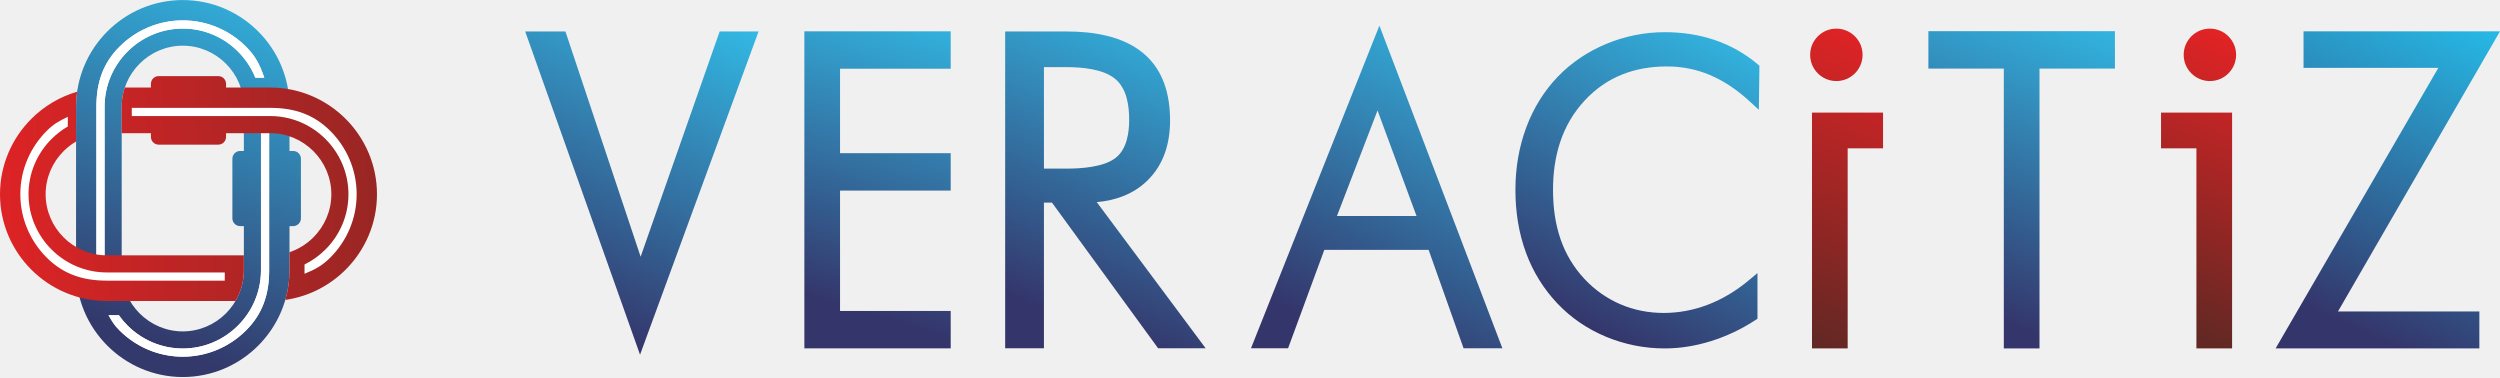
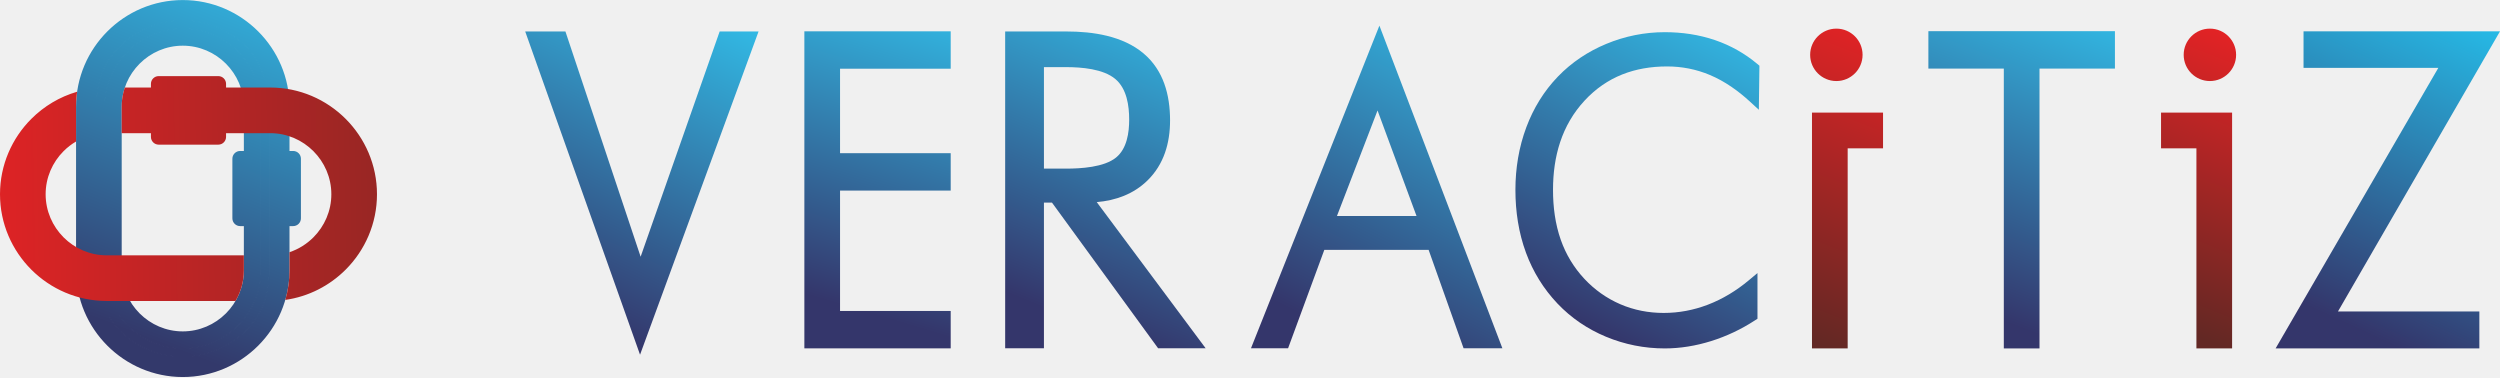
<svg xmlns="http://www.w3.org/2000/svg" xmlns:xlink="http://www.w3.org/1999/xlink" role="img" aria-label="Veracitiz" xml:space="preserve" width="663" height="100" version="1.1" style="shape-rendering:geometricPrecision; text-rendering:geometricPrecision; image-rendering:optimizeQuality; fill-rule:evenodd; clip-rule:evenodd" viewBox="3380.16 8770.44 22939.68 3459.12">
  <defs>
    <style type="text/css">
   
    .fil1 {fill:white;fill-rule:nonzero}
    .fil9 {fill:url(#id0)}
    .fil11 {fill:url(#id1)}
    .fil5 {fill:url(#id2)}
    .fil8 {fill:url(#id3)}
    .fil4 {fill:url(#id4)}
    .fil10 {fill:url(#id5)}
    .fil6 {fill:url(#id6)}
    .fil2 {fill:url(#id7)}
    .fil3 {fill:url(#id8)}
    .fil0 {fill:url(#id9)}
    .fil7 {fill:url(#id10)}
   
  </style>
    <linearGradient id="id0" gradientUnits="userSpaceOnUse" x1="12686.22" y1="11484.82" x2="13828.69" y2="8707.17">
      <stop offset="0" style="stop-opacity:1; stop-color:#34366B" />
      <stop offset="1" style="stop-opacity:1; stop-color:#32BAE5" />
    </linearGradient>
    <linearGradient id="id1" gradientUnits="userSpaceOnUse" xlink:href="#id0" x1="8295.66" y1="11534.06" x2="9625.51" y2="8700.04">
  </linearGradient>
    <linearGradient id="id2" gradientUnits="userSpaceOnUse" x1="24353.37" y1="11485.72" x2="25632.13" y2="8705.62">
      <stop offset="0" style="stop-opacity:1; stop-color:#34366B" />
      <stop offset="1" style="stop-opacity:1; stop-color:#26BBE7" />
    </linearGradient>
    <linearGradient id="id3" gradientUnits="userSpaceOnUse" xlink:href="#id0" x1="14962.73" y1="11475.93" x2="16395.41" y2="8647.18">
  </linearGradient>
    <linearGradient id="id4" gradientUnits="userSpaceOnUse" x1="23081.36" y1="11671.01" x2="24099.34" y2="9154.64">
      <stop offset="0" style="stop-opacity:1; stop-color:#632824" />
      <stop offset="1" style="stop-opacity:1; stop-color:#E42325" />
    </linearGradient>
    <linearGradient id="id5" gradientUnits="userSpaceOnUse" xlink:href="#id0" x1="10821.31" y1="11485.18" x2="11655.2" y2="8705.62">
  </linearGradient>
    <linearGradient id="id6" gradientUnits="userSpaceOnUse" xlink:href="#id0" x1="21151.78" y1="11485.49" x2="22214.79" y2="8704.08">
  </linearGradient>
    <linearGradient id="id7" gradientUnits="userSpaceOnUse" xlink:href="#id4" x1="9540" y1="10484.39" x2="3044.42" y2="10597.63">
  </linearGradient>
    <linearGradient id="id8" gradientUnits="userSpaceOnUse" xlink:href="#id4" x1="19648.14" y1="11760.01" x2="20707.91" y2="9064.59">
  </linearGradient>
    <linearGradient id="id9" gradientUnits="userSpaceOnUse" x1="4170.89" y1="11657.26" x2="5452.28" y2="8352.09">
      <stop offset="0" style="stop-opacity:1; stop-color:#33396B" />
      <stop offset="1" style="stop-opacity:1; stop-color:#32BAE5" />
    </linearGradient>
    <linearGradient id="id10" gradientUnits="userSpaceOnUse" xlink:href="#id0" x1="17386.13" y1="11486.98" x2="18776.62" y2="8714.33">
  </linearGradient>
+     <linearGradient id="icB" gradientUnits="userSpaceOnUse" x1="4170.89" y1="11657.26" x2="5452.28" y2="8352.09">
+       <stop offset="0" stop-color="#33396B" />
+       <stop offset="1" stop-color="#32BAE5" />
+     </linearGradient>
+     <linearGradient id="icR" gradientUnits="userSpaceOnUse" x1="9540" y1="10484.39" x2="3044.42" y2="10597.63">
+       <stop offset="0" stop-color="#632824" />
+       <stop offset="1" stop-color="#E42325" />
+     </linearGradient>
  </defs>
  <g id="Layer_x0020_1">
    <g>
-       <path class="fil0" d="M5057.28 11810.81c153.92,0 294.01,-63.13 395.68,-164.81 101.68,-101.68 164.82,-241.77 164.82,-395.65l0 -405.65 -34.28 0c-39.06,0 -71.01,-31.940 -71.01,-71.02l0 -547.36c0,-39.08 31.95,-71.02 71.01,-71.02l34.28 0 0 -405.64c0,-153.91 -63.14,-293.98 -164.82,-395.66 -101.66,-101.68 -241.75,-164.8 -395.65,-164.8 -153.93,0 -294.02,63.12 -395.69,164.8 -101.67,101.68 -164.8,241.75 -164.8,395.66l0 1500.69c0,153.88 63.13,293.97 164.8,395.65 101.67,101.68 241.76,164.81 395.66,164.81zm0 157.03c197.27,0 376.65,-80.75 506.72,-210.8 130.05,-130.06 210.8,-309.45 210.8,-506.69l0 -1500.69c0,-29.5 -1.81,-58.6 -5.31,-87.19l75.85 0c3.04,28.65 4.63,57.75 4.63,87.19l0 1500.69c0,226.13 -62.97,402.17 -211.95,551.16 -148.99,148.98 -354.58,241.47 -580.71,241.47 -226.19,0 -431.76,-92.49 -580.74,-241.47 -50.24,-50.24 -64.49,-77.37 -100.49,-139.1l94.79 0c23.85,33.79 50.54,65.45 79.72,94.63 130.05,130.05 309.44,210.8 506.69,210.8zm-758.84 -484.61c-21.98,-73.92 -33.8,-152.08 -33.8,-232.88l0 -1500.69c0,-226.16 62.95,-402.19 211.93,-551.17 148.98,-149 354.57,-241.47 580.71,-241.47 226.18,0 431.75,92.47 580.74,241.47 87.64,87.65 126.2,165.31 167.4,284.8l-82.22 0c-36.55,-90.62 -91.11,-172.24 -159.2,-240.33 -130.06,-130.07 -309.43,-210.8 -506.69,-210.8 -197.28,0 -376.67,80.73 -506.72,210.8 -130.06,130.06 -210.8,309.45 -210.8,506.7l0 1500.69c0,81.4 13.75,159.76 39.06,232.88l-80.41 0zm1738.08 -1327.93l33.87 0c39.04,0 71,31.94 71,71.02l0 547.36c0,39.08 -31.96,71.02 -71,71.02l-33.87 0 0 405.65c0,269.49 -110.09,514.36 -287.47,691.74 -177.38,177.38 -422.25,287.47 -691.74,287.47 -269.55,0 -514.4,-110.11 -691.76,-287.47 -177.38,-177.38 -287.48,-422.25 -287.48,-691.74l0 -1500.69c0,-269.51 110.11,-514.38 287.48,-691.75 177.36,-177.36 422.21,-287.470 691.73,-287.47 269.53,0 514.4,110.11 691.77,287.47 177.36,177.37 287.47,422.24 287.47,691.75l0 405.64z" />
-       <path class="fil1" d="M5057.28 11967.84c197.28,0 376.65,-80.74 506.72,-210.8 130.06,-130.07 210.8,-309.44 210.8,-506.69l0 -1500.69c0,-29.5 -1.81,-58.6 -5.32,-87.19l75.85 0c3.05,28.66 4.64,57.75 4.64,87.19l0 1500.69c0,226.13 -62.97,402.17 -211.95,551.16 -149,148.99 -354.58,241.48 -580.72,241.48 -226.18,0 -431.74,-92.49 -580.73,-241.48 -50.24,-50.24 -64.5,-77.37 -100.5,-139.1l94.8 0c23.86,33.79 50.54,65.45 79.72,94.63 130.05,130.06 309.44,210.8 506.69,210.8zm-758.85 -484.61c-21.97,-73.91 -33.79,-152.09 -33.79,-232.88l0 -1500.69c0,-226.16 62.95,-402.19 211.93,-551.17 148.99,-148.99 354.56,-241.47 580.71,-241.47 226.17,0 431.75,92.48 580.74,241.47 87.64,87.65 126.2,165.32 167.4,284.8l-82.22 0c-36.55,-90.62 -91.11,-172.24 -159.2,-240.33 -130.06,-130.06 -309.43,-210.8 -506.7,-210.8 -197.28,0 -376.66,80.74 -506.71,210.8 -130.06,130.06 -210.8,309.44 -210.8,506.7l0 1500.69c0,81.4 13.75,159.76 39.06,232.88l-80.42 0z" />
-       <path class="fil2" d="M6420.54 10552.46c0,-153.92 -63.13,-294.01 -164.81,-395.69 -101.68,-101.67 -241.77,-164.79 -395.65,-164.79l-405.65 0 0 34.26c0,39.06 -31.95,71 -71.02,71l-547.37 0c-39.06,0 -71.02,-31.94 -71.02,-71l0 -34.26 -268.2 0 0 -242.32 0.01 -2.88 0 -1.15 0.02 -1.74 0.03 -2.29 0 -0.58 0.06 -2.88 0.01 -0.56 0.06 -2.3 0.05 -1.73 0.02 -1.15 0.09 -2.85 0.12 -2.87 0.05 -1.13 0.07 -1.72 0.12 -2.29 0.03 -0.57 0.14 -2.85 0.03 -0.56 0.15 -2.28 0.11 -1.7 0.07 -1.13 0.19 -2.85 0.21 -2.84 0.09 -1.12 0.14 -1.7 0.2 -2.26 0.04 -0.57 0.25 -2.82 0.05 -0.55 0.22 -2.28 0.16 -1.68 0.12 -1.12 0.29 -2.81 0 -0.01 0.31 -2.81 0.14 -1.11 0.19 -1.69 0.26 -2.22 0.08 -0.58 0.35 -2.79 0.06 -0.54 0.31 -2.26 0.22 -1.66 0.15 -1.12 0.4 -2.76 0 -0.03 0.4 -2.78 0.18 -1.07 0.25 -1.7 0.34 -2.19 0.09 -0.57 0.45 -2.78 0.09 -0.53 0.37 -2.23 0.28 -1.63 0.19 -1.12 0.49 -2.73 0 -0.03 0.5 -2.73 0.21 -1.08 0.31 -1.67 0.41 -2.17 0.12 -0.58 0.55 -2.73 0.1 -0.52 0.46 -2.21 0.32 -1.6 0.24 -1.12 0.58 -2.69 0.01 -0.03 0.59 -2.71 0.24 -1.07 0.37 -1.65 0.48 -2.13 0.15 -0.57 0.62 -2.69 0.14 -0.52 0.51 -2.18 0.39 -1.58 0.28 -1.11 0.66 -2.67 0.02 -0.02 0.69 -2.67 0.27 -1.05 0.42 -1.64 0.57 -2.1 0.14 -0.57 1.47 -5.27 0.01 -0.06 0.43 -1.55 0.32 -1.1 0.76 -2.63 0 -0.03 0.79 -2.64 0.79 -2.63 0.62 -2.08 0.17 -0.56 0.83 -2.63 0.15 -0.49 0.68 -2.12 0.49 -1.54 0.35 -1.09 0.84 -2.57 0 -0.03 0.87 -2.62 239.48 0 0 -33.84c0,-39.07 31.96,-71.02 71.02,-71.02l547.37 0c39.07,0 71.02,31.95 71.02,71.02l0 33.84 405.65 0c269.48,0 514.35,110.1 691.73,287.48 177.38,177.39 287.48,422.25 287.48,691.75 0,269.53 -110.11,514.39 -287.48,691.75 -146.57,146.58 -339.22,247.21 -553.77,277.75 25.06,-86.32 38.48,-177.44 38.48,-271.59l0 -166.15c83.36,-27.95 158.2,-75.09 219.21,-136.08 101.68,-101.68 164.81,-241.77 164.81,-395.66zm-879.22 979.22l-1181.93 0c-269.52,0 -514.39,-110.12 -691.75,-287.49 -177.37,-177.36 -287.48,-422.22 -287.48,-691.73 0,-269.54 110.11,-514.41 287.48,-691.77 115.41,-115.41 259.41,-202.34 420.18,-248.98l-0.02 0.08 -0.29 2.04 -0.24 1.72 -0.06 0.39 -0.28 2.11 -0.16 1.27 -0.4 2.97 -0.1 0.78 -0.18 1.35 -0.28 2.12 -0.03 0.31 -0.24 1.8 -0.23 1.98 -0.02 0.15 -0.26 2.14 -0.18 1.49 -0.08 0.64 -0.25 2.12 -0.11 1.01 -0.12 1.12 -0.25 2.14 -0.05 0.53 -0.43 3.73 0 0.07 -0.2 2.07 -0.18 1.73 -0.04 0.41 -0.23 2.14 -0.11 1.24 -0.09 0.9 -0.28 2.91 -0.14 1.37 -0.19 2.15 -0.03 0.29 -0.16 1.85 -0.18 1.96 -0.01 0.18 -0.31 3.63 -0.06 0.68 -0.18 2.14 -0.07 1.01 -0.09 1.15 -0.18 2.15 -0.03 0.54 -0.12 1.62 -0.16 2.16 0 0.03 -0.15 2.12 -0.11 1.72 -0.03 0.44 -0.15 2.15 -0.08 1.25 -0.05 0.91 -0.12 2.17 -0.05 0.76 -0.09 1.4 -0.11 2.17 -0.02 0.26 -0.1 1.91 -0.11 1.95 -0.01 0.21 -0.1 2.17 -0.08 1.47 -0.03 0.7 -0.1 2.17 -0.04 0.99 -0.06 1.18 -0.08 2.17 -0.03 0.52 -0.06 1.65 -0.08 2.19 0 0.01 -0.08 2.16 -0.04 1.71 -0.03 0.47 -0.06 2.17 -0.03 1.23 -0.03 0.95 -0.06 2.18 -0.01 0.74 -0.03 1.45 -0.05 2.18 -0.01 0.25 -0.03 1.94 -0.03 1.95 -0.02 0.23 -0.03 2.19 0 1.46 -0.01 0.73 -0.03 2.18 0 0.98 -0.02 1.21 -0.01 2.2 0 0.48 0 1.7 0 2.2 0 318.76c-41.82,24.5 -80.25,54.26 -114.35,88.35 -101.68,101.68 -164.8,241.76 -164.8,395.67 0,153.91 63.12,294 164.8,395.68 101.68,101.67 241.75,164.8 395.67,164.8l1258.39 0 0 137.43c0,102.27 -27.9,198.47 -76.46,281.33z" />
-       <path class="fil1" d="M6577.57 10552.46c0,-197.28 -80.75,-376.65 -210.8,-506.72 -130.07,-130.06 -309.44,-210.8 -506.7,-210.8l-1270.66 0 0 -75.15 1270.66 0c226.14,0 402.2,62.95 551.19,211.93 148.98,149 241.48,354.58 241.48,580.72 0,226.18 -92.5,431.74 -241.48,580.73 -75.72,75.72 -136.56,107.29 -236.78,149.09l0 -85.38c71.53,-35.16 136.46,-81.9 192.29,-137.73 130.05,-130.05 210.8,-309.44 210.8,-506.69zm-1134.9 792.64l-1083.29 0c-226.16,0 -402.18,-62.95 -551.16,-211.930 -149,-148.99 -241.48,-354.56 -241.48,-580.71 0,-226.17 92.48,-431.75 241.48,-580.74 64.78,-64.78 110.73,-89.34 193.95,-129.8l0 88.94c-54.75,31.69 -105.01,70.41 -149.48,114.88 -130.07,130.06 -210.8,309.43 -210.8,506.7 0,197.28 80.73,376.66 210.8,506.71 130.05,130.06 309.44,210.8 506.69,210.8l1083.29 0 0 75.15z" />
+       <path fill="url(#icB)" d="M5057.28 11810.81c153.92,0 294.01,-63.13 395.68,-164.81 101.68,-101.68 164.82,-241.77 164.82,-395.65l0 -405.65 -34.28 0c-39.06,0 -71.01,-31.940 -71.01,-71.02l0 -547.36c0,-39.08 31.95,-71.02 71.01,-71.02l34.28 0 0 -405.64c0,-153.91 -63.14,-293.98 -164.82,-395.66 -101.66,-101.68 -241.75,-164.8 -395.65,-164.8 -153.93,0 -294.02,63.12 -395.69,164.8 -101.67,101.68 -164.8,241.75 -164.8,395.66l0 1500.69c0,153.88 63.13,293.97 164.8,395.65 101.67,101.68 241.76,164.81 395.66,164.81zm0 157.03c197.27,0 376.65,-80.75 506.72,-210.8 130.05,-130.06 210.8,-309.45 210.8,-506.69l0 -1500.69c0,-29.5 -1.81,-58.6 -5.31,-87.19l75.85 0c3.04,28.65 4.63,57.75 4.63,87.19l0 1500.69c0,226.13 -62.97,402.17 -211.95,551.16 -148.99,148.98 -354.58,241.47 -580.71,241.47 -226.19,0 -431.76,-92.49 -580.74,-241.47 -50.24,-50.24 -64.49,-77.37 -100.49,-139.1l94.79 0c23.85,33.79 50.54,65.45 79.72,94.63 130.05,130.05 309.44,210.8 506.69,210.8zm-758.84 -484.61c-21.98,-73.92 -33.8,-152.08 -33.8,-232.88l0 -1500.69c0,-226.16 62.95,-402.19 211.93,-551.17 148.98,-149 354.57,-241.47 580.71,-241.47 226.18,0 431.75,92.47 580.74,241.47 87.64,87.65 126.2,165.31 167.4,284.8l-82.22 0c-36.55,-90.62 -91.11,-172.24 -159.2,-240.33 -130.06,-130.07 -309.43,-210.8 -506.69,-210.8 -197.28,0 -376.67,80.73 -506.72,210.8 -130.06,130.06 -210.8,309.45 -210.8,506.7l0 1500.69c0,81.4 13.75,159.76 39.06,232.88l-80.41 0zm1738.08 -1327.93l33.87 0c39.04,0 71,31.94 71,71.02l0 547.36c0,39.08 -31.96,71.02 -71,71.02l-33.87 0 0 405.65c0,269.49 -110.09,514.36 -287.47,691.74 -177.38,177.38 -422.25,287.47 -691.74,287.47 -269.55,0 -514.4,-110.11 -691.76,-287.47 -177.38,-177.38 -287.48,-422.25 -287.48,-691.74l0 -1500.69c0,-269.51 110.11,-514.38 287.48,-691.75 177.36,-177.36 422.21,-287.470 691.73,-287.47 269.53,0 514.4,110.11 691.77,287.47 177.36,177.37 287.47,422.24 287.47,691.75l0 405.64z" />
+       <path fill="url(#icB)" stroke="url(#icB)" stroke-width="14" stroke-linejoin="round" d="M5057.28 11967.84c197.28,0 376.65,-80.74 506.72,-210.8 130.06,-130.07 210.8,-309.44 210.8,-506.69l0 -1500.69c0,-29.5 -1.81,-58.6 -5.32,-87.19l75.85 0c3.05,28.66 4.64,57.75 4.64,87.19l0 1500.69c0,226.13 -62.97,402.17 -211.95,551.16 -149,148.99 -354.58,241.48 -580.72,241.48 -226.18,0 -431.74,-92.49 -580.73,-241.48 -50.24,-50.24 -64.5,-77.37 -100.5,-139.1l94.8 0c23.86,33.79 50.54,65.45 79.72,94.63 130.05,130.06 309.44,210.8 506.69,210.8zm-758.85 -484.61c-21.97,-73.91 -33.79,-152.09 -33.79,-232.88l0 -1500.69c0,-226.16 62.95,-402.19 211.93,-551.17 148.99,-148.99 354.56,-241.47 580.71,-241.47 226.17,0 431.75,92.48 580.74,241.47 87.64,87.65 126.2,165.32 167.4,284.8l-82.22 0c-36.55,-90.62 -91.11,-172.24 -159.2,-240.33 -130.06,-130.06 -309.43,-210.8 -506.7,-210.8 -197.28,0 -376.66,80.74 -506.71,210.8 -130.06,130.06 -210.8,309.44 -210.8,506.7l0 1500.69c0,81.4 13.75,159.76 39.06,232.88l-80.42 0z" />
+       <path fill="url(#icR)" d="M6420.54 10552.46c0,-153.92 -63.13,-294.01 -164.81,-395.69 -101.68,-101.67 -241.77,-164.79 -395.65,-164.79l-405.65 0 0 34.26c0,39.06 -31.95,71 -71.02,71l-547.37 0c-39.06,0 -71.02,-31.94 -71.02,-71l0 -34.26 -268.2 0 0 -242.32 0.01 -2.88 0 -1.15 0.02 -1.74 0.03 -2.29 0 -0.58 0.06 -2.88 0.01 -0.56 0.06 -2.3 0.05 -1.73 0.02 -1.15 0.09 -2.85 0.12 -2.87 0.05 -1.13 0.07 -1.72 0.12 -2.29 0.03 -0.57 0.14 -2.85 0.03 -0.56 0.15 -2.28 0.11 -1.7 0.07 -1.13 0.19 -2.85 0.21 -2.84 0.09 -1.12 0.14 -1.7 0.2 -2.26 0.04 -0.57 0.25 -2.82 0.05 -0.55 0.22 -2.28 0.16 -1.68 0.12 -1.12 0.29 -2.81 0 -0.01 0.31 -2.81 0.14 -1.11 0.19 -1.69 0.26 -2.22 0.08 -0.58 0.35 -2.79 0.06 -0.54 0.31 -2.26 0.22 -1.66 0.15 -1.12 0.4 -2.76 0 -0.03 0.4 -2.78 0.18 -1.07 0.25 -1.7 0.34 -2.19 0.09 -0.57 0.45 -2.78 0.09 -0.53 0.37 -2.23 0.28 -1.63 0.19 -1.12 0.49 -2.73 0 -0.03 0.5 -2.73 0.21 -1.08 0.31 -1.67 0.41 -2.17 0.12 -0.58 0.55 -2.73 0.1 -0.52 0.46 -2.21 0.32 -1.6 0.24 -1.12 0.58 -2.69 0.01 -0.03 0.59 -2.71 0.24 -1.07 0.37 -1.65 0.48 -2.13 0.15 -0.57 0.62 -2.69 0.14 -0.52 0.51 -2.18 0.39 -1.58 0.28 -1.11 0.66 -2.67 0.02 -0.02 0.69 -2.67 0.27 -1.05 0.42 -1.64 0.57 -2.1 0.14 -0.57 1.47 -5.27 0.01 -0.06 0.43 -1.55 0.32 -1.1 0.76 -2.63 0 -0.03 0.79 -2.64 0.79 -2.63 0.62 -2.08 0.17 -0.56 0.83 -2.63 0.15 -0.49 0.68 -2.12 0.49 -1.54 0.35 -1.09 0.84 -2.57 0 -0.03 0.87 -2.62 239.48 0 0 -33.84c0,-39.07 31.96,-71.02 71.02,-71.02l547.37 0c39.07,0 71.02,31.95 71.02,71.02l0 33.84 405.65 0c269.48,0 514.35,110.1 691.73,287.48 177.38,177.39 287.48,422.25 287.48,691.75 0,269.53 -110.11,514.39 -287.48,691.75 -146.57,146.58 -339.22,247.21 -553.77,277.75 25.06,-86.32 38.48,-177.44 38.48,-271.59l0 -166.15c83.36,-27.95 158.2,-75.09 219.21,-136.08 101.68,-101.68 164.81,-241.77 164.81,-395.66zm-879.22 979.22l-1181.93 0c-269.52,0 -514.39,-110.12 -691.75,-287.49 -177.37,-177.36 -287.48,-422.22 -287.48,-691.73 0,-269.54 110.11,-514.41 287.48,-691.77 115.41,-115.41 259.41,-202.34 420.18,-248.98l-0.02 0.08 -0.29 2.04 -0.24 1.72 -0.06 0.39 -0.28 2.11 -0.16 1.27 -0.4 2.97 -0.1 0.78 -0.18 1.35 -0.28 2.12 -0.03 0.31 -0.24 1.8 -0.23 1.98 -0.02 0.15 -0.26 2.14 -0.18 1.49 -0.08 0.64 -0.25 2.12 -0.11 1.01 -0.12 1.12 -0.25 2.14 -0.05 0.53 -0.43 3.73 0 0.07 -0.2 2.07 -0.18 1.73 -0.04 0.41 -0.23 2.14 -0.11 1.24 -0.09 0.9 -0.28 2.91 -0.14 1.37 -0.19 2.15 -0.03 0.29 -0.16 1.85 -0.18 1.96 -0.01 0.18 -0.31 3.63 -0.06 0.68 -0.18 2.14 -0.07 1.01 -0.09 1.15 -0.18 2.15 -0.03 0.54 -0.12 1.62 -0.16 2.16 0 0.03 -0.15 2.12 -0.11 1.72 -0.03 0.44 -0.15 2.15 -0.08 1.25 -0.05 0.91 -0.12 2.17 -0.05 0.76 -0.09 1.4 -0.11 2.17 -0.02 0.26 -0.1 1.91 -0.11 1.95 -0.01 0.21 -0.1 2.17 -0.08 1.47 -0.03 0.7 -0.1 2.17 -0.04 0.99 -0.06 1.18 -0.08 2.17 -0.03 0.52 -0.06 1.65 -0.08 2.19 0 0.01 -0.08 2.16 -0.04 1.71 -0.03 0.47 -0.06 2.17 -0.03 1.23 -0.03 0.95 -0.06 2.18 -0.01 0.74 -0.03 1.45 -0.05 2.18 -0.01 0.25 -0.03 1.94 -0.03 1.95 -0.02 0.23 -0.03 2.19 0 1.46 -0.01 0.73 -0.03 2.18 0 0.98 -0.02 1.21 -0.01 2.2 0 0.48 0 1.7 0 2.2 0 318.76c-41.82,24.5 -80.25,54.26 -114.35,88.35 -101.68,101.68 -164.8,241.76 -164.8,395.67 0,153.91 63.12,294 164.8,395.68 101.68,101.67 241.75,164.8 395.67,164.8l1258.39 0 0 137.43c0,102.27 -27.9,198.47 -76.46,281.33z" />
+       <path fill="url(#icR)" stroke="url(#icR)" stroke-width="14" stroke-linejoin="round" d="M6577.57 10552.46c0,-197.28 -80.75,-376.65 -210.8,-506.72 -130.07,-130.06 -309.44,-210.8 -506.7,-210.8l-1270.66 0 0 -75.15 1270.66 0c226.14,0 402.2,62.95 551.19,211.93 148.98,149 241.48,354.58 241.48,580.72 0,226.18 -92.5,431.74 -241.48,580.73 -75.72,75.72 -136.56,107.29 -236.78,149.09l0 -85.38c71.53,-35.16 136.46,-81.9 192.29,-137.73 130.05,-130.05 210.8,-309.44 210.8,-506.69zm-1134.9 792.64l-1083.29 0c-226.16,0 -402.18,-62.95 -551.16,-211.930 -149,-148.99 -241.48,-354.56 -241.48,-580.71 0,-226.17 92.48,-431.75 241.48,-580.74 64.78,-64.78 110.73,-89.34 193.95,-129.8l0 88.94c-54.75,31.69 -105.01,70.41 -149.48,114.88 -130.07,130.06 -210.8,309.43 -210.8,506.7 0,197.28 80.73,376.66 210.8,506.71 130.05,130.06 309.44,210.8 506.69,210.8l1083.29 0 0 75.15z" />
      <path class="fil3" d="M20230.42 9032.69c132.81,0 240.5,107.69 240.5,240.5 0,132.81 -107.69,240.49 -240.5,240.49 -132.81,0 -240.5,-107.68 -240.5,-240.49 0,-132.81 107.69,-240.5 240.5,-240.5zm103.73 1098.18l0 1836.21 -327.42 0 0 -2163.63 651.99 0 0 327.42 -324.57 0z" />
      <path class="fil4" d="M23657.89 9032.69c132.81,0 240.5,107.69 240.5,240.5 0,132.81 -107.69,240.49 -240.5,240.49 -132.81,0 -240.51,-107.68 -240.51,-240.49 0,-132.81 107.7,-240.5 240.51,-240.5zm-123.73 1098.18l-324.55 0 0 -327.42 651.99 0 0 2163.66 -327.44 0 0 -1836.24z" />
      <polygon class="fil5" points="25753.88,9392.78 24517.1,9392.78 24517.1,9057.51 26319.84,9057.51 24833.14,11627.91 26130.38,11627.91 26130.38,11967.12 24260.74,11967.12 " />
      <polygon class="fil6" points="21766.9,9399.39 21074.8,9399.39 21074.8,9056.12 22786.45,9056.12 22786.45,9399.39 22094.33,9399.39 22094.33,11967.11 21766.9,11967.11 " />
      <path class="fil7" d="M19437.98 9702.75c-108.7,-99.81 -231.58,-187.35 -368.11,-244.73 -125.32,-52.67 -257.04,-78.34 -392.85,-78.34 -295.11,0 -552.35,93.19 -755.78,312.17 -212.03,228.24 -290.82,514.59 -290.82,820.6 0,155.18 19.57,311.92 71.41,458.73 47.14,133.48 119.69,254.02 216.36,357.37 93.62,100.07 203.79,178.6 329.55,232.91 126.52,54.61 260.72,80.02 398.25,80.02 138.96,0 274.48,-25.68 404.31,-75.22 137.18,-52.34 262.78,-129.33 375.4,-223.28l80.8 -67.4 0 419.1 -22.98 14.94c-125.42,81.63 -260.98,146.05 -403.86,190.54 -137.36,42.77 -279.71,66.92 -423.71,66.92 -186.58,0 -368.07,-35.83 -540.4,-107.66 -168.06,-70.06 -318,-171.24 -443.66,-303.46 -127.99,-134.7 -224.47,-291.11 -288.97,-465.46 -68.48,-185.13 -97.49,-381.09 -97.49,-578.05 0,-196.87 31.32,-391.21 100.49,-575.79 65.1,-173.72 160.87,-330.68 289.74,-464.27 125.85,-130.49 275.81,-230.07 442.89,-299.46 171.37,-71.17 351.87,-107.65 537.4,-107.65 156.89,0 312.51,22.15 461.26,72.93 142.6,48.69 273.23,122.25 388.71,219.21l18.46 15.51 -5.28 404.31 -81.12 -74.49z" />
      <path class="fil8" d="M16488.92 11062.6l-956.94 0 -332.59 903.15 -340.42 0 1178.46 -2960.52 1128.45 2960.52 -356.08 0 -320.88 -903.15zm-841.11 -310.52l730.29 0 -357.83 -968.39 -372.46 968.39z" />
      <path class="fil9" d="M13032.79 10628.81l-73.6 0 0 1336.98 -355.72 0 0 -2907.04 561.69 0c242.96,0 516.53,39.86 708.33,201.65 183.76,155.02 243.01,382.17 243.01,614.1 0,208.15 -55.8,403.64 -207.87,552.1 -128.31,125.29 -291.02,182.83 -464.86,197.98l999.32 1341.21 -436.15 0 -974.15 -1336.98zm-73.6 -1242.87l0 931.38 202.73 0c136.74,0 349.61,-12.52 459.35,-102.09 99.26,-80.99 120.09,-226.83 120.09,-347.27 0,-128.93 -21.91,-283.61 -126.04,-372.1 -111.31,-94.59 -312.94,-109.92 -453.4,-109.92l-202.73 0z" />
      <polygon class="fil10" points="11088.33,9400.5 11088.33,10175.63 12103.67,10175.63 12103.67,10518.7 11088.33,10518.7 11088.33,11623.41 12103.67,11623.41 12103.67,11966.47 10760.91,11966.47 10760.91,9057.44 12103.67,9057.44 12103.67,9400.5 " />
      <polygon class="fil11" points="9258.48,11125.74 9983.7,9058.74 10340.69,9058.74 9253.08,12024.77 8199.34,9058.74 8568.41,9058.74 " />
    </g>
  </g>
</svg>
